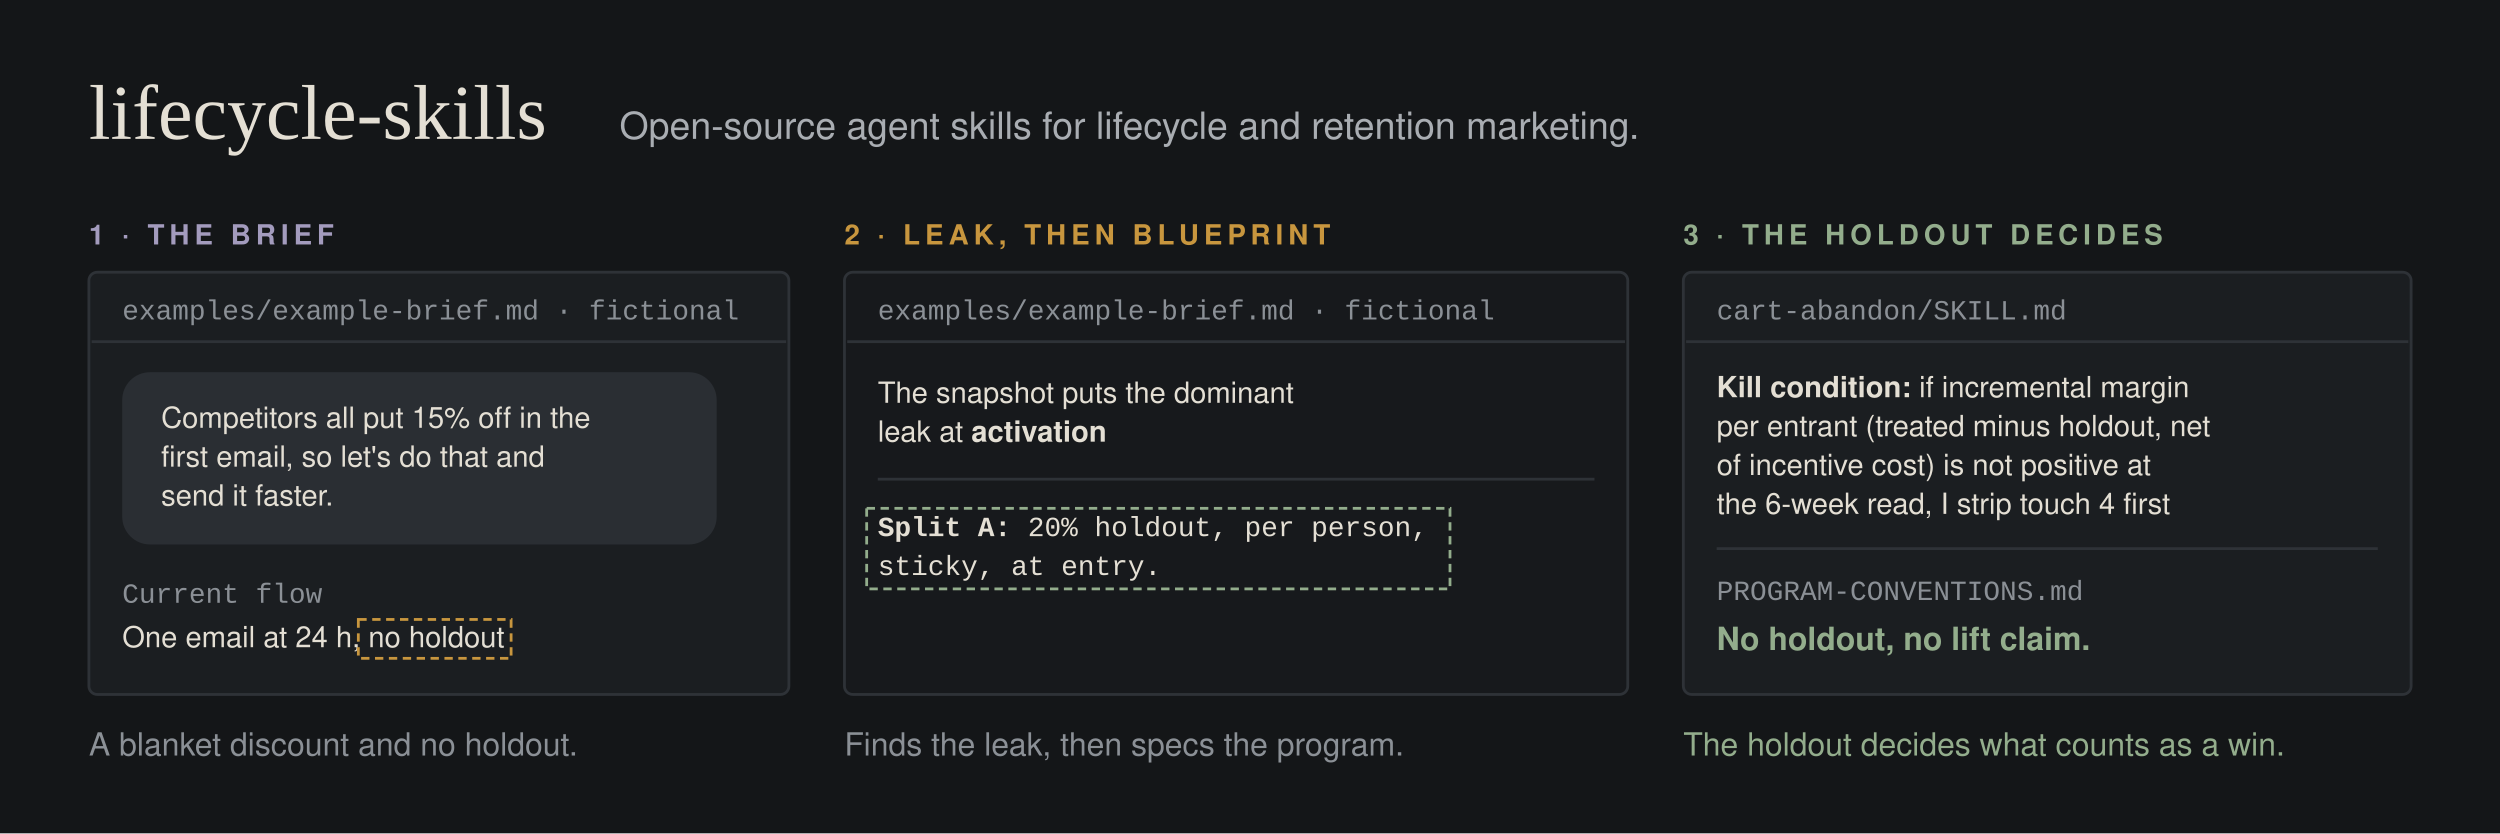
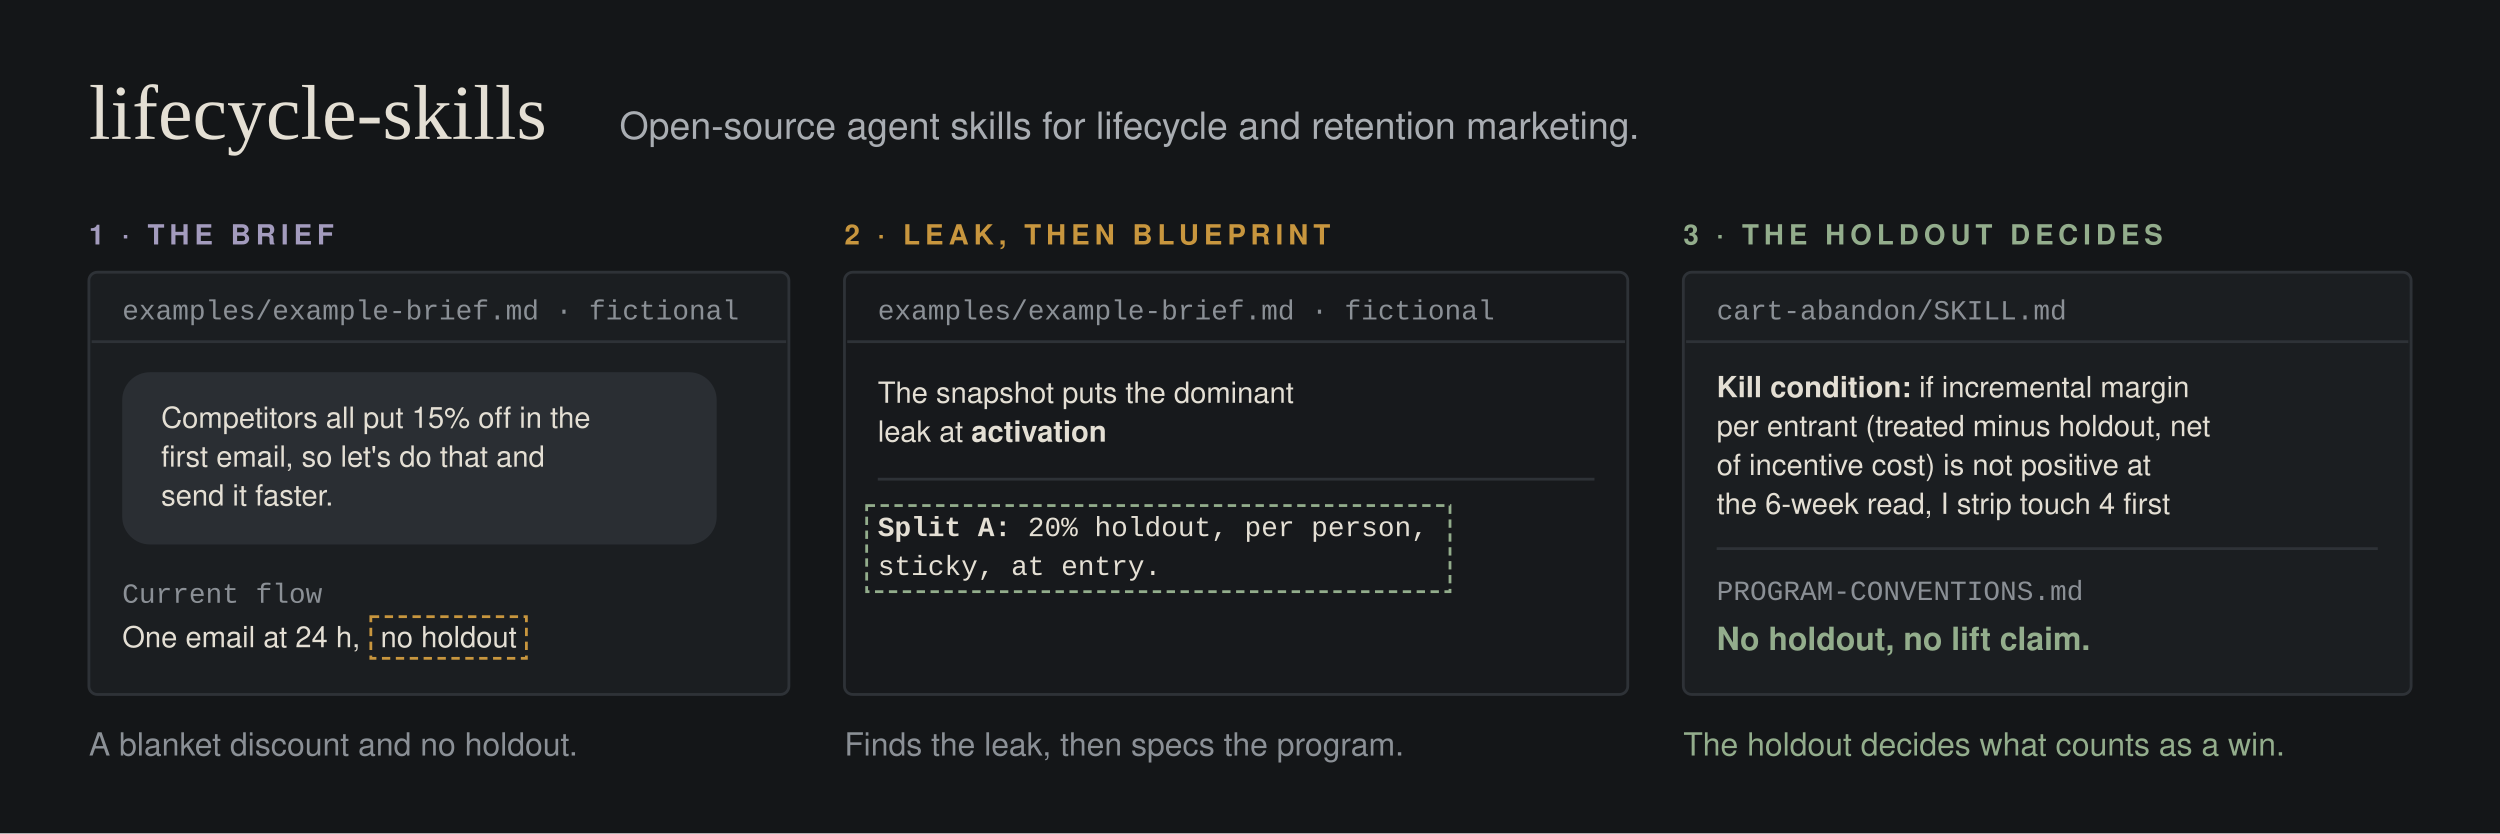
<svg xmlns="http://www.w3.org/2000/svg" viewBox="0 0 900 300" width="900" height="300" role="img" aria-labelledby="t d">
  <style>
.serif{font-family:Georgia,"Times New Roman",serif}
.sans{font-family:-apple-system,"Segoe UI",Helvetica,Arial,sans-serif}
.mono{font-family:ui-monospace,SFMono-Regular,Menlo,Consolas,"Liberation Mono",monospace}
.lab{font-size:10px;letter-spacing:1.8px;font-weight:600}
.cap{font-size:11.5px;fill:#8b9096}
.hl{fill:none;stroke-width:1.5;opacity:0}
.h1{animation:h1 12s infinite}
.h2{animation:h2 12s infinite}
.h3{animation:h3 12s infinite}
.r1{animation:r1 12s infinite}
.r2{animation:r2 12s infinite}
.r3{animation:r3 12s infinite}
.rb{animation:rb 12s infinite}
.rc{animation:rc 12s infinite}
.rd{animation:rd 12s infinite}
.re{animation:re 12s infinite}
.rf{animation:rf 12s infinite}
@keyframes h1{0%,16.7%{opacity:0}18.7%,42.4%{opacity:1}44.1%,100%{opacity:0}}
@keyframes h2{0%,16.7%,18.7%,44.1%{opacity:0}45.8%,67.8%{opacity:1}69.5%,100%{opacity:0}}
@keyframes h3{0%,16.7%,18.7%,69.5%{opacity:0}71.2%,94.9%{opacity:1}96.6%,100%{opacity:0}}
@keyframes r1{0%,16.7%{opacity:1}18.7%,20.4%{opacity:0}22.1%,100%{opacity:1}}
@keyframes r2{0%,16.7%{opacity:1}18.7%,28.9%{opacity:0}30.6%,100%{opacity:1}}
@keyframes r3{0%,16.7%{opacity:1}18.7%,35.6%{opacity:0}37.3%,100%{opacity:1}}
@keyframes rb{0%,16.7%{opacity:1}18.7%,45%{opacity:0}46.6%,100%{opacity:1}}
@keyframes rc{0%,16.7%{opacity:1}18.7%,53.4%{opacity:0}55.1%,100%{opacity:1}}
@keyframes rd{0%,16.7%{opacity:1}18.7%,61%{opacity:0}62.7%,100%{opacity:1}}
@keyframes re{0%,16.7%{opacity:1}18.7%,72.1%{opacity:0}73.7%,100%{opacity:1}}
@keyframes rf{0%,16.7%{opacity:1}18.7%,83.9%{opacity:0}85.6%,100%{opacity:1}}
@media (prefers-reduced-motion:reduce){*{animation:none!important}}
</style>
  <rect width="900" height="300" fill="#141618" />
  <text x="32" y="50" class="serif" font-size="28" fill="#e4dfd4">lifecycle-skills</text>
  <text x="223" y="50" class="sans" font-size="13.5" fill="#a9adb2">Open-source agent skills for lifecycle and retention marketing.</text>
  <g>
    <text x="32" y="88" class="sans lab" fill="#a39bbd">1 · THE BRIEF</text>
    <rect x="32" y="98" width="252" height="152" rx="3" fill="#1b1e21" stroke="#2e3237" />
    <rect class="hl h1" x="32" y="98" width="252" height="152" rx="3" stroke="#a39bbd" />
    <text x="44" y="115" class="mono" font-size="10" fill="#8b9096">examples/example-brief.md · fictional</text>
    <line x1="33" y1="123" x2="283" y2="123" stroke="#2e3237" />
    <g class="r1">
      <rect x="44" y="134" width="214" height="62" rx="10" fill="#2a2e33" />
      <text x="58" y="154" class="sans" font-size="10.5" fill="#e4dfd4">Competitors all put 15% off in the</text>
      <text x="58" y="168" class="sans" font-size="10.5" fill="#e4dfd4">first email, so let's do that and</text>
      <text x="58" y="182" class="sans" font-size="10.5" fill="#e4dfd4">send it faster.</text>
    </g>
    <g class="r2">
      <text x="44" y="217" class="mono" font-size="10" fill="#8b9096">Current flow</text>
-       <text x="44" y="233" class="sans" font-size="10.5" fill="#e4dfd4">One email at 24 h, no holdout</text>
+       <text x="44" y="233" class="sans" font-size="10.5" fill="#e4dfd4">One email at 24 h,</text>
+       <text x="137" y="233" class="sans" font-size="10.5" fill="#e4dfd4">no holdout</text>
    </g>
-     <rect class="r3" x="129" y="223" width="55" height="14" fill="none" stroke="#c8963e" stroke-dasharray="3 2" />
+     <rect class="r3" x="133.5" y="222" width="56" height="15" fill="none" stroke="#c8963e" stroke-dasharray="3 2" />
    <text x="32" y="272" class="sans cap">A blanket discount and no holdout.</text>
  </g>
  <g>
    <text x="304" y="88" class="sans lab" fill="#c8963e">2 · LEAK, THEN BLUEPRINT</text>
    <rect x="304" y="98" width="282" height="152" rx="3" fill="#17191c" stroke="#2e3237" />
    <rect class="hl h2" x="304" y="98" width="282" height="152" rx="3" stroke="#c8963e" />
    <text x="316" y="115" class="mono" font-size="10" fill="#8b9096">examples/example-brief.md · fictional</text>
    <line x1="305" y1="123" x2="585" y2="123" stroke="#2e3237" />
    <g class="rb">
      <text x="316" y="145" class="sans" font-size="10.5" fill="#e4dfd4">The snapshot puts the dominant</text>
      <text x="316" y="159" class="sans" font-size="10.5" fill="#e4dfd4">leak at <tspan font-weight="700">activation</tspan>
      </text>
    </g>
    <g class="rc">
      <line x1="316" y1="172.5" x2="574" y2="172.5" stroke="#2e3237" />
      <text x="316" y="193" class="mono" font-size="10" fill="#e4dfd4">
        <tspan font-weight="700">Split A:</tspan> 20% holdout, per person,</text>
      <text x="316" y="207" class="mono" font-size="10" fill="#e4dfd4">sticky, at entry.</text>
    </g>
-     <rect class="rd" x="312" y="183" width="210" height="29" fill="none" stroke="#93ad8c" stroke-dasharray="3 2" />
+     <rect class="rd" x="312" y="182" width="210" height="31" fill="none" stroke="#93ad8c" stroke-dasharray="3 2" />
    <text x="304" y="272" class="sans cap">Finds the leak, then specs the program.</text>
  </g>
  <g>
    <text x="606" y="88" class="sans lab" fill="#93ad8c">3 · THE HOLDOUT DECIDES</text>
    <rect x="606" y="98" width="262" height="152" rx="3" fill="#1b1e21" stroke="#2e3237" />
    <rect class="hl h3" x="606" y="98" width="262" height="152" rx="3" stroke="#93ad8c" />
    <text x="618" y="115" class="mono" font-size="10" fill="#8b9096">cart-abandon/SKILL.md</text>
    <line x1="607" y1="123" x2="867" y2="123" stroke="#2e3237" />
    <g class="re">
      <text x="618" y="143" class="sans" font-size="10.5" fill="#e4dfd4">
        <tspan font-weight="700">Kill condition:</tspan> if incremental margin</text>
      <text x="618" y="157" class="sans" font-size="10.5" fill="#e4dfd4">per entrant (treated minus holdout, net</text>
      <text x="618" y="171" class="sans" font-size="10.5" fill="#e4dfd4">of incentive cost) is not positive at</text>
      <text x="618" y="185" class="sans" font-size="10.5" fill="#e4dfd4">the 6-week read, I strip touch 4 first</text>
    </g>
    <g class="rf">
      <line x1="618" y1="197.5" x2="856" y2="197.5" stroke="#2e3237" />
      <text x="618" y="216" class="mono" font-size="10" fill="#8b9096">PROGRAM-CONVENTIONS.md</text>
      <text x="618" y="234" class="sans" font-size="11.5" fill="#93ad8c" font-weight="700">No holdout, no lift claim.</text>
    </g>
    <text x="606" y="272" class="sans" font-size="11.5" fill="#93ad8c">The holdout decides what counts as a win.</text>
  </g>
</svg>
